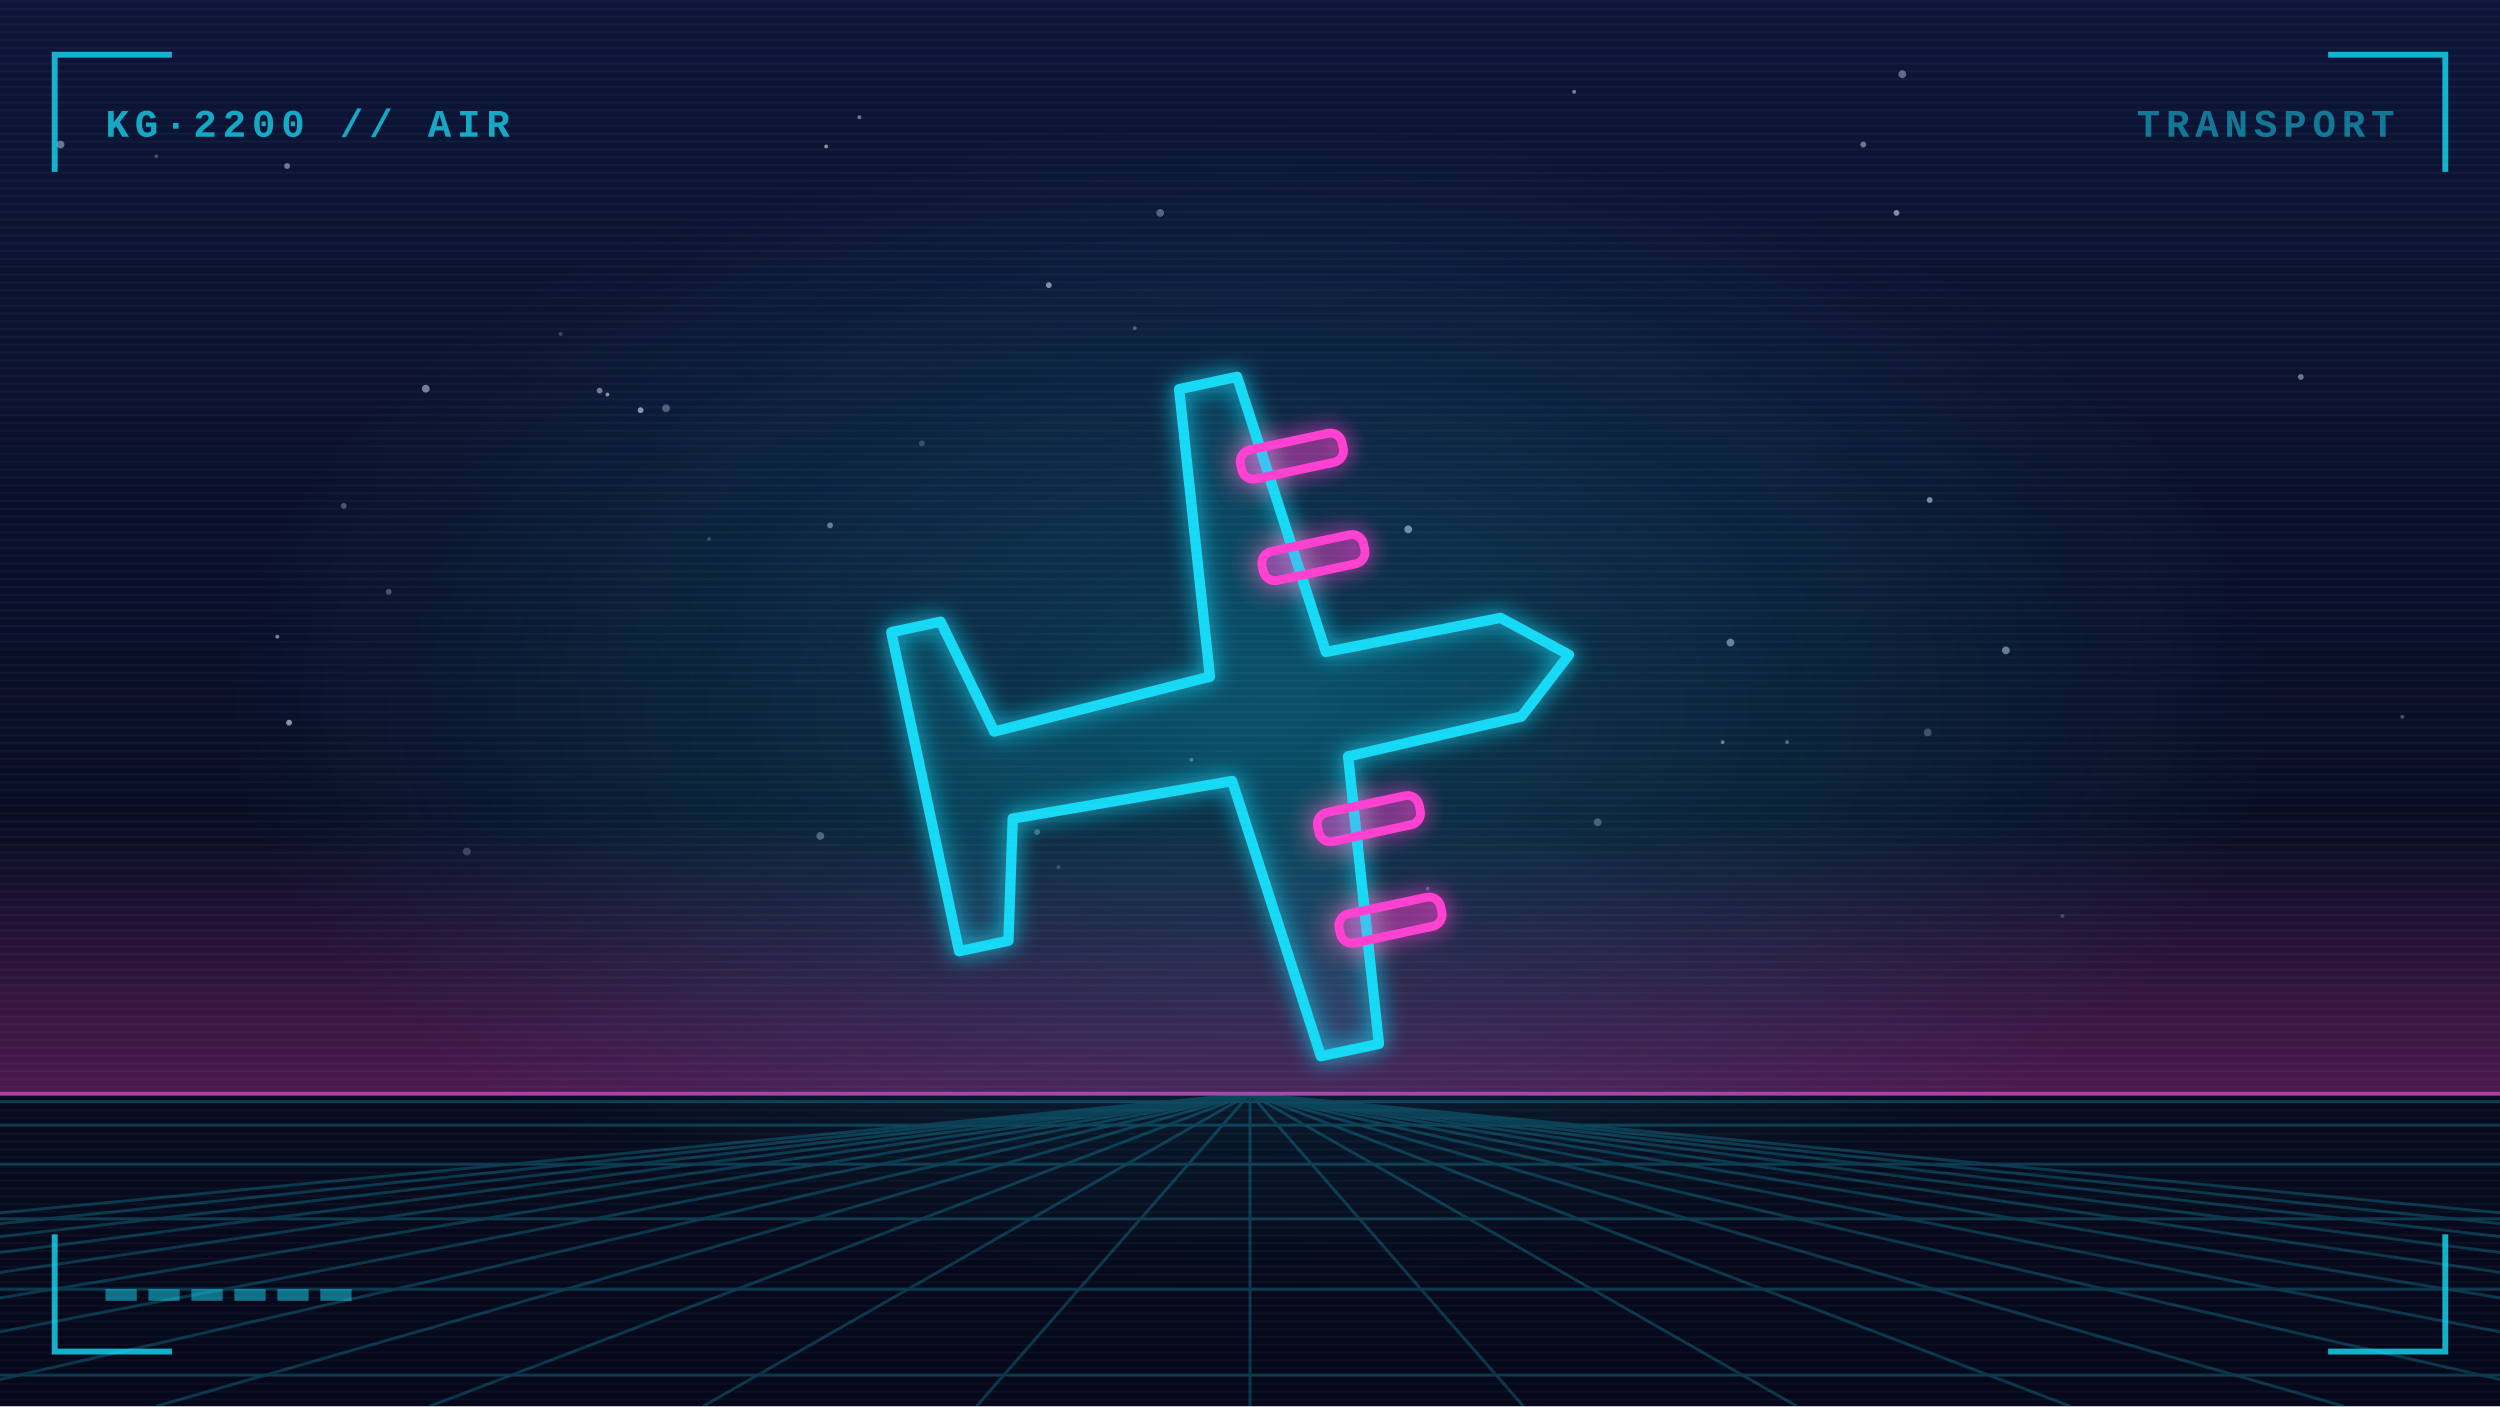
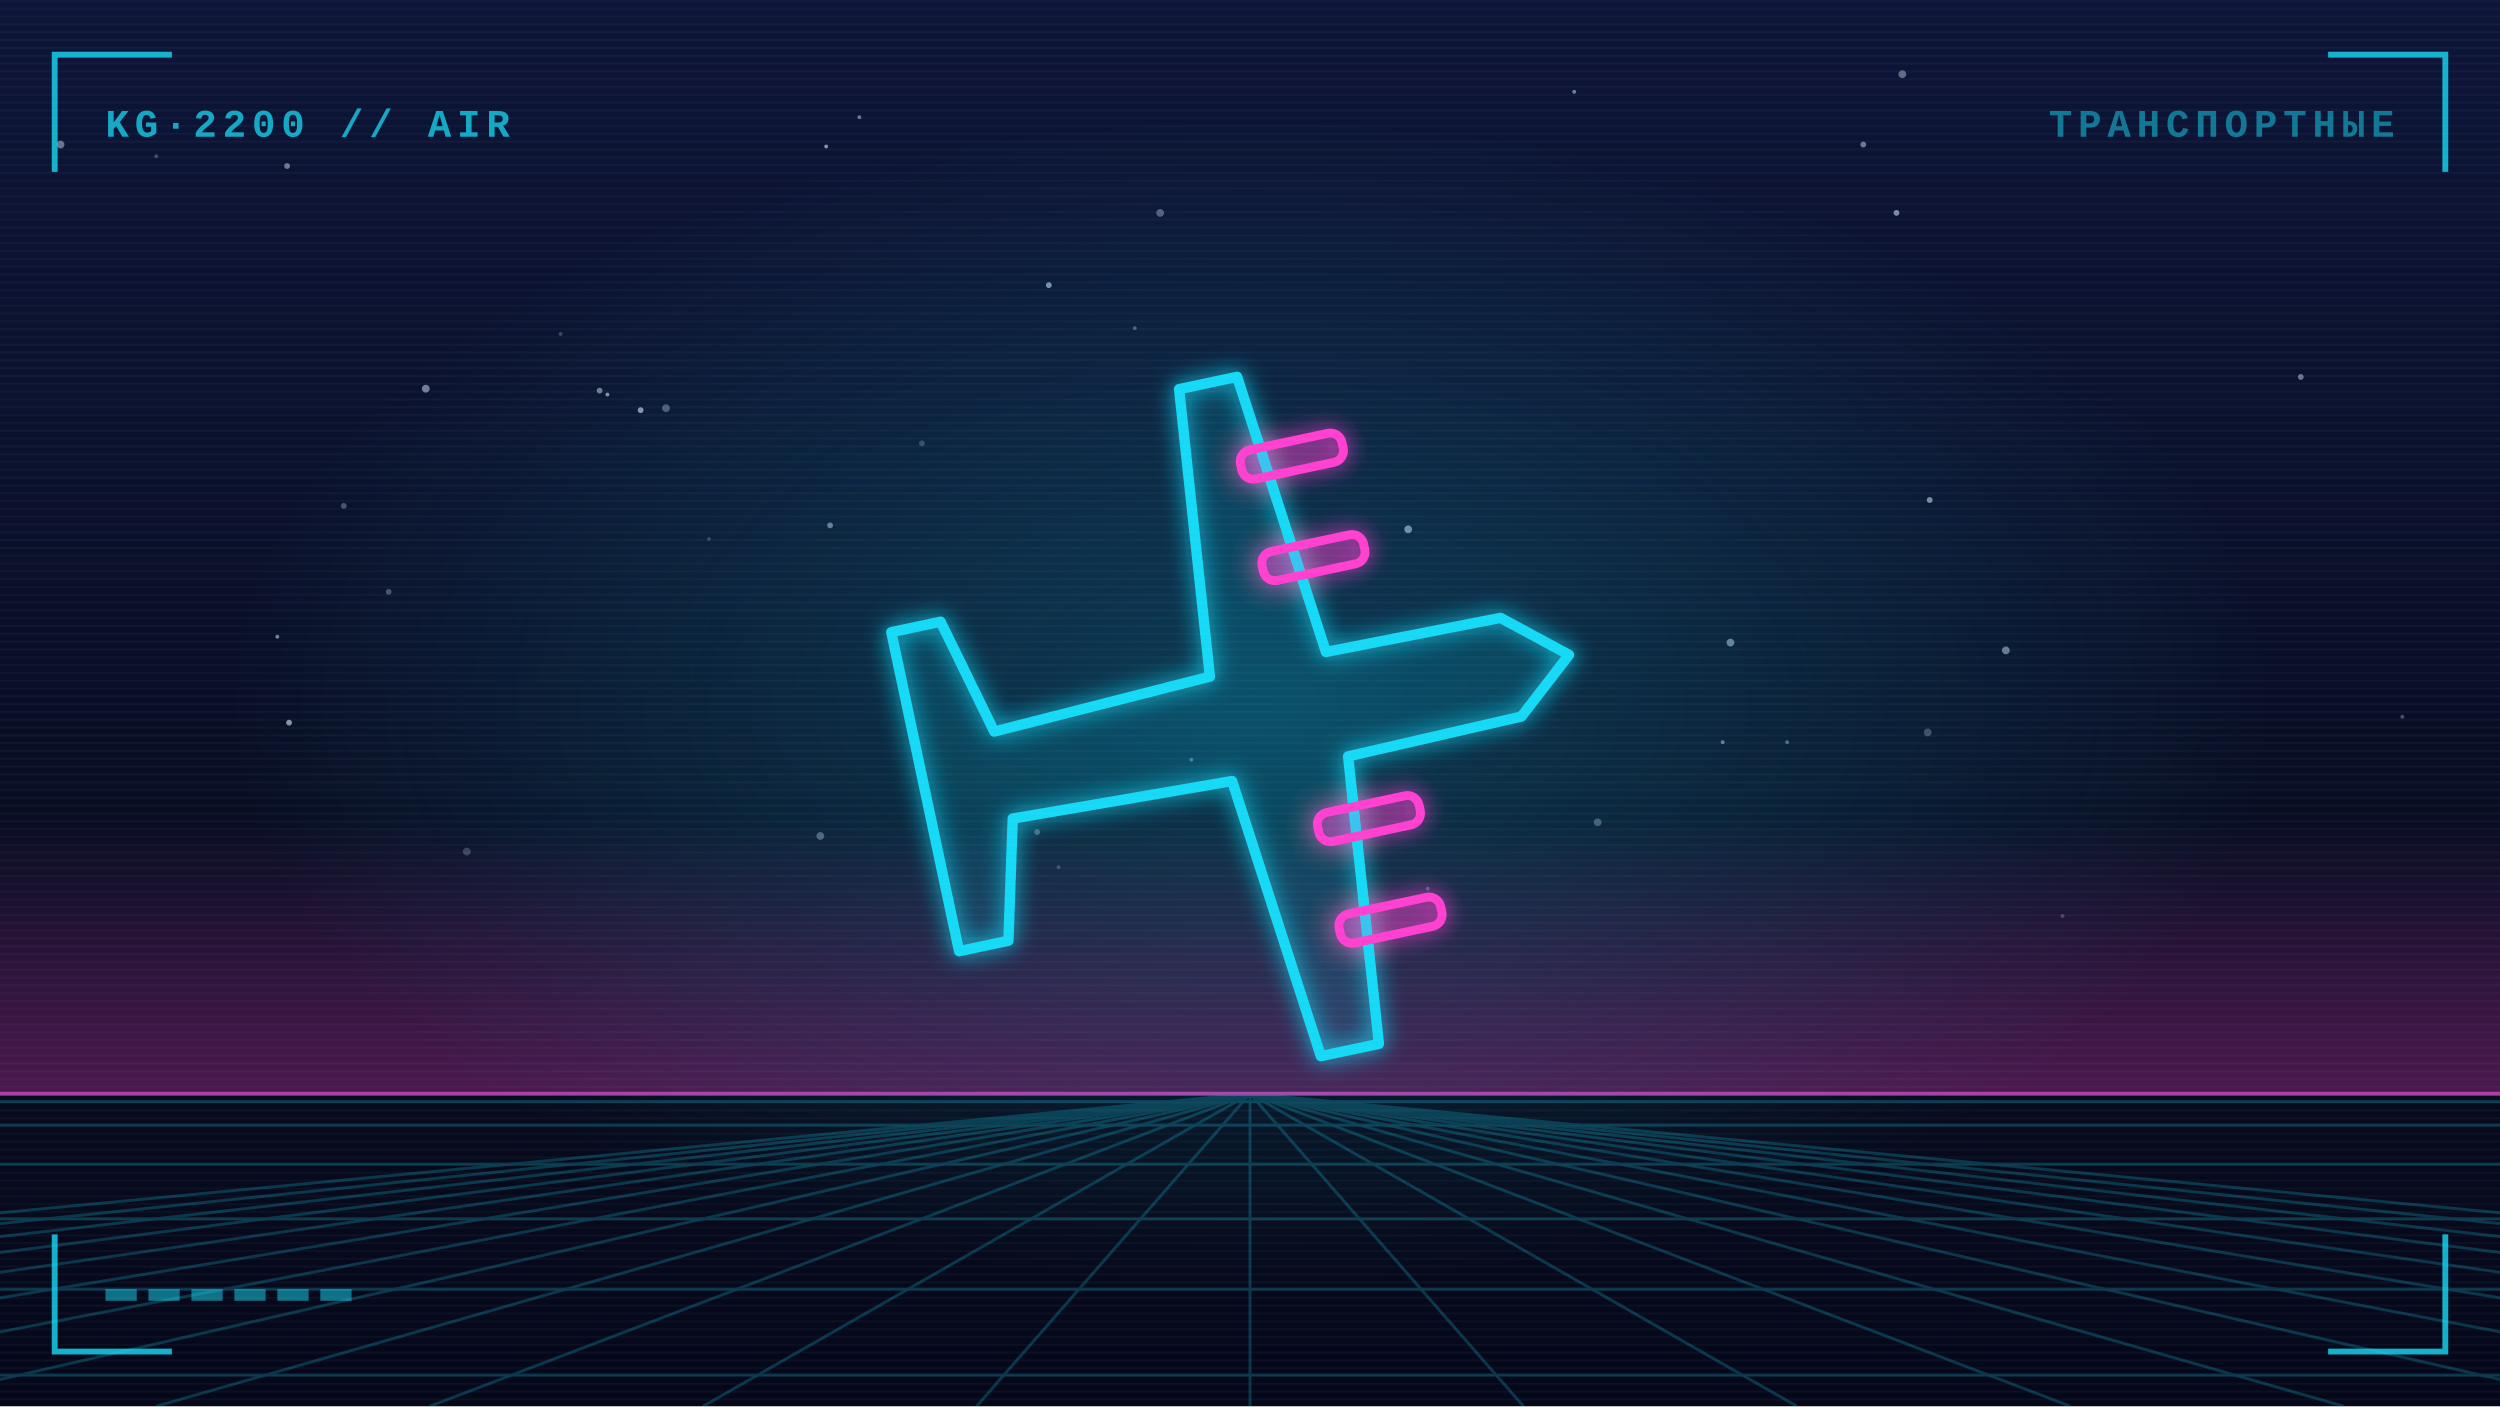
<svg xmlns="http://www.w3.org/2000/svg" viewBox="0 0 1280 720" width="1280" height="720">
  <defs>
    <linearGradient id="bg" x1="0" y1="0" x2="0" y2="1">
      <stop offset="0" stop-color="#0d1538" />
      <stop offset=".75" stop-color="#070b1d" />
      <stop offset="1" stop-color="#05081a" />
    </linearGradient>
    <radialGradient id="halo" cx=".5" cy=".5" r=".5">
      <stop offset="0" stop-color="#18d9f5" stop-opacity=".22" />
      <stop offset="1" stop-color="#18d9f5" stop-opacity="0" />
    </radialGradient>
    <linearGradient id="hz" x1="0" y1="0" x2="0" y2="1">
      <stop offset="0" stop-color="#ff3fd0" stop-opacity="0" />
      <stop offset="1" stop-color="#ff3fd0" stop-opacity=".28" />
    </linearGradient>
    <pattern id="scan" width="4" height="4" patternUnits="userSpaceOnUse">
      <rect width="4" height="1" fill="#dff6ff" opacity=".035" />
    </pattern>
    <filter id="bl" x="-20%" y="-20%" width="140%" height="140%">
      <feGaussianBlur stdDeviation="6" />
    </filter>
    <filter id="bl2" x="-20%" y="-50%" width="140%" height="200%">
      <feGaussianBlur stdDeviation="10" />
    </filter>
    <filter id="neon" x="-10%" y="-10%" width="120%" height="120%">
      <feGaussianBlur stdDeviation="5" result="b" />
      <feMerge>
        <feMergeNode in="b" />
        <feMergeNode in="SourceGraphic" />
      </feMerge>
    </filter>
    <style>.m{fill:rgba(24,217,245,.07);stroke:#18d9f5;stroke-width:7;stroke-linejoin:round;stroke-linecap:round}.a{fill:rgba(255,63,208,.14);stroke:#ff3fd0;stroke-width:6;stroke-linejoin:round;stroke-linecap:round}.t{fill:none;stroke:#18d9f5;stroke-width:3.5;stroke-linecap:round;opacity:.6}.ta{fill:none;stroke:#ff3fd0;stroke-width:4;stroke-linecap:round;opacity:.85}.f{fill:#18d9f5}.fa{fill:#ff3fd0}.n{fill:none}.w5{stroke-width:5}.w8{stroke-width:8}.w12{stroke-width:12}.w14{stroke-width:14}.o3{opacity:.3}.o4{opacity:.4}.o5{opacity:.45}.o6{opacity:.6}.dash{stroke-dasharray:14 12}.glow{filter:url(#bl);opacity:.7}.sea{fill:#070b1d;opacity:.82}.dk{fill:#070b1d}.hint{opacity:.22;filter:url(#bl2)}.hud{font:600 20px Consolas,"Courier New",monospace;letter-spacing:3px;fill:#18d9f5}</style>
  </defs>
  <rect width="1280" height="720" fill="url(#bg)" />
  <circle cx="147" cy="85" r="1.5" fill="#dff6ff" opacity="0.45" />
  <circle cx="1230" cy="367" r="1" fill="#dff6ff" opacity="0.29" />
  <circle cx="363" cy="276" r="1" fill="#dff6ff" opacity="0.21" />
  <circle cx="311" cy="202" r="1" fill="#dff6ff" opacity="0.56" />
  <circle cx="425" cy="269" r="1.5" fill="#dff6ff" opacity="0.44" />
  <circle cx="1178" cy="193" r="1.5" fill="#dff6ff" opacity="0.43" />
  <circle cx="142" cy="326" r="1" fill="#dff6ff" opacity="0.51" />
  <circle cx="420" cy="428" r="2" fill="#dff6ff" opacity="0.33" />
  <circle cx="287" cy="171" r="1" fill="#dff6ff" opacity="0.23" />
  <circle cx="594" cy="109" r="2" fill="#dff6ff" opacity="0.33" />
  <circle cx="31" cy="74" r="2" fill="#dff6ff" opacity="0.43" />
  <circle cx="176" cy="259" r="1.5" fill="#dff6ff" opacity="0.29" />
  <circle cx="542" cy="444" r="1" fill="#dff6ff" opacity="0.22" />
  <circle cx="974" cy="38" r="2" fill="#dff6ff" opacity="0.39" />
  <circle cx="440" cy="60" r="1" fill="#dff6ff" opacity="0.44" />
  <circle cx="423" cy="75" r="1" fill="#dff6ff" opacity="0.57" />
  <circle cx="307" cy="200" r="1.5" fill="#dff6ff" opacity="0.46" />
  <circle cx="199" cy="303" r="1.5" fill="#dff6ff" opacity="0.29" />
  <circle cx="80" cy="80" r="1" fill="#dff6ff" opacity="0.25" />
  <circle cx="988" cy="256" r="1.5" fill="#dff6ff" opacity="0.52" />
  <circle cx="915" cy="380" r="1" fill="#dff6ff" opacity="0.35" />
  <circle cx="886" cy="329" r="2" fill="#dff6ff" opacity="0.46" />
  <circle cx="472" cy="227" r="1.5" fill="#dff6ff" opacity="0.22" />
  <circle cx="581" cy="168" r="1" fill="#dff6ff" opacity="0.32" />
  <circle cx="1027" cy="333" r="2" fill="#dff6ff" opacity="0.45" />
  <circle cx="148" cy="370" r="1.5" fill="#dff6ff" opacity="0.58" />
  <circle cx="806" cy="47" r="1" fill="#dff6ff" opacity="0.48" />
  <circle cx="731" cy="455" r="1" fill="#dff6ff" opacity="0.30" />
  <circle cx="882" cy="380" r="1" fill="#dff6ff" opacity="0.45" />
  <circle cx="954" cy="74" r="1.5" fill="#dff6ff" opacity="0.45" />
  <circle cx="537" cy="146" r="1.5" fill="#dff6ff" opacity="0.54" />
  <circle cx="610" cy="389" r="1" fill="#dff6ff" opacity="0.35" />
  <circle cx="818" cy="421" r="2" fill="#dff6ff" opacity="0.29" />
  <circle cx="341" cy="209" r="2" fill="#dff6ff" opacity="0.32" />
  <circle cx="971" cy="109" r="1.5" fill="#dff6ff" opacity="0.53" />
  <circle cx="328" cy="210" r="1.5" fill="#dff6ff" opacity="0.58" />
  <circle cx="218" cy="199" r="2" fill="#dff6ff" opacity="0.48" />
  <circle cx="987" cy="375" r="2" fill="#dff6ff" opacity="0.25" />
  <circle cx="531" cy="426" r="1.5" fill="#dff6ff" opacity="0.31" />
  <circle cx="1056" cy="469" r="1" fill="#dff6ff" opacity="0.24" />
  <circle cx="721" cy="271" r="2" fill="#dff6ff" opacity="0.51" />
  <circle cx="239" cy="436" r="2" fill="#dff6ff" opacity="0.22" />
  <rect x="0" y="420" width="1280" height="140" fill="url(#hz)" />
  <g stroke="#18d9f5" stroke-width="1.5" opacity=".22">
    <line x1="640" y1="560" x2="-1040" y2="720" />
    <line x1="640" y1="560" x2="-900" y2="720" />
    <line x1="640" y1="560" x2="-760" y2="720" />
    <line x1="640" y1="560" x2="-620" y2="720" />
    <line x1="640" y1="560" x2="-480" y2="720" />
    <line x1="640" y1="560" x2="-340" y2="720" />
    <line x1="640" y1="560" x2="-200" y2="720" />
    <line x1="640" y1="560" x2="-60" y2="720" />
    <line x1="640" y1="560" x2="80" y2="720" />
    <line x1="640" y1="560" x2="220" y2="720" />
    <line x1="640" y1="560" x2="360" y2="720" />
    <line x1="640" y1="560" x2="500" y2="720" />
    <line x1="640" y1="560" x2="640" y2="720" />
    <line x1="640" y1="560" x2="780" y2="720" />
    <line x1="640" y1="560" x2="920" y2="720" />
    <line x1="640" y1="560" x2="1060" y2="720" />
    <line x1="640" y1="560" x2="1200" y2="720" />
    <line x1="640" y1="560" x2="1340" y2="720" />
    <line x1="640" y1="560" x2="1480" y2="720" />
    <line x1="640" y1="560" x2="1620" y2="720" />
    <line x1="640" y1="560" x2="1760" y2="720" />
    <line x1="640" y1="560" x2="1900" y2="720" />
    <line x1="640" y1="560" x2="2040" y2="720" />
    <line x1="640" y1="560" x2="2180" y2="720" />
    <line x1="640" y1="560" x2="2320" y2="720" />
    <line x1="0" y1="560" x2="1280" y2="560" />
    <line x1="0" y1="564" x2="1280" y2="564" />
    <line x1="0" y1="576" x2="1280" y2="576" />
    <line x1="0" y1="596" x2="1280" y2="596" />
    <line x1="0" y1="624" x2="1280" y2="624" />
    <line x1="0" y1="660" x2="1280" y2="660" />
    <line x1="0" y1="704" x2="1280" y2="704" />
  </g>
  <line x1="0" y1="560" x2="1280" y2="560" stroke="#ff3fd0" stroke-width="2" opacity=".6" />
  <ellipse cx="640" cy="360" rx="520" ry="300" fill="url(#halo)" />
  <g transform="translate(640,370) scale(1.15)" filter="url(#neon)">
    <g transform="rotate(-12) scale(0.66)">
      <path class="m" d="M220,0 L180,-34 L60,-36 L40,-230 L0,-230 L-20,-36 L-170,-30 L-190,-110 L-224,-110 L-224,0 L-224,110 L-190,110 L-170,30 L-20,36 L0,230 L40,230 L60,36 L180,34 Z" />
      <rect class="a" x="30" y="-180" width="70" height="20" rx="8" />
      <rect class="a" x="30" y="-110" width="70" height="20" rx="8" />
      <rect class="a" x="30" y="70" width="70" height="20" rx="8" />
      <rect class="a" x="30" y="140" width="70" height="20" rx="8" />
    </g>
  </g>
  <rect width="1280" height="720" fill="url(#scan)" />
  <g fill="none" stroke="#18d9f5" stroke-width="3" opacity=".8">
    <path d="M28,88 L28,28 L88,28" />
    <path d="M1252,88 L1252,28 L1192,28" />
    <path d="M28,632 L28,692 L88,692" />
    <path d="M1252,632 L1252,692 L1192,692" />
  </g>
  <g fill="#18d9f5" opacity=".5">
    <rect x="54" y="660" width="16" height="6" />
    <rect x="76" y="660" width="16" height="6" />
    <rect x="98" y="660" width="16" height="6" />
    <rect x="120" y="660" width="16" height="6" />
    <rect x="142" y="660" width="16" height="6" />
    <rect x="164" y="660" width="16" height="6" />
  </g>
  <text class="hud" x="54" y="70" opacity=".75">KG·2200 // AIR</text>
-   <text class="hud" x="1226" y="70" text-anchor="end" opacity=".5">TRANSPORT</text>
+   <text class="hud" x="1226" y="70" text-anchor="end" opacity=".5">ТРАНСПОРТНЫЕ</text>
</svg>
